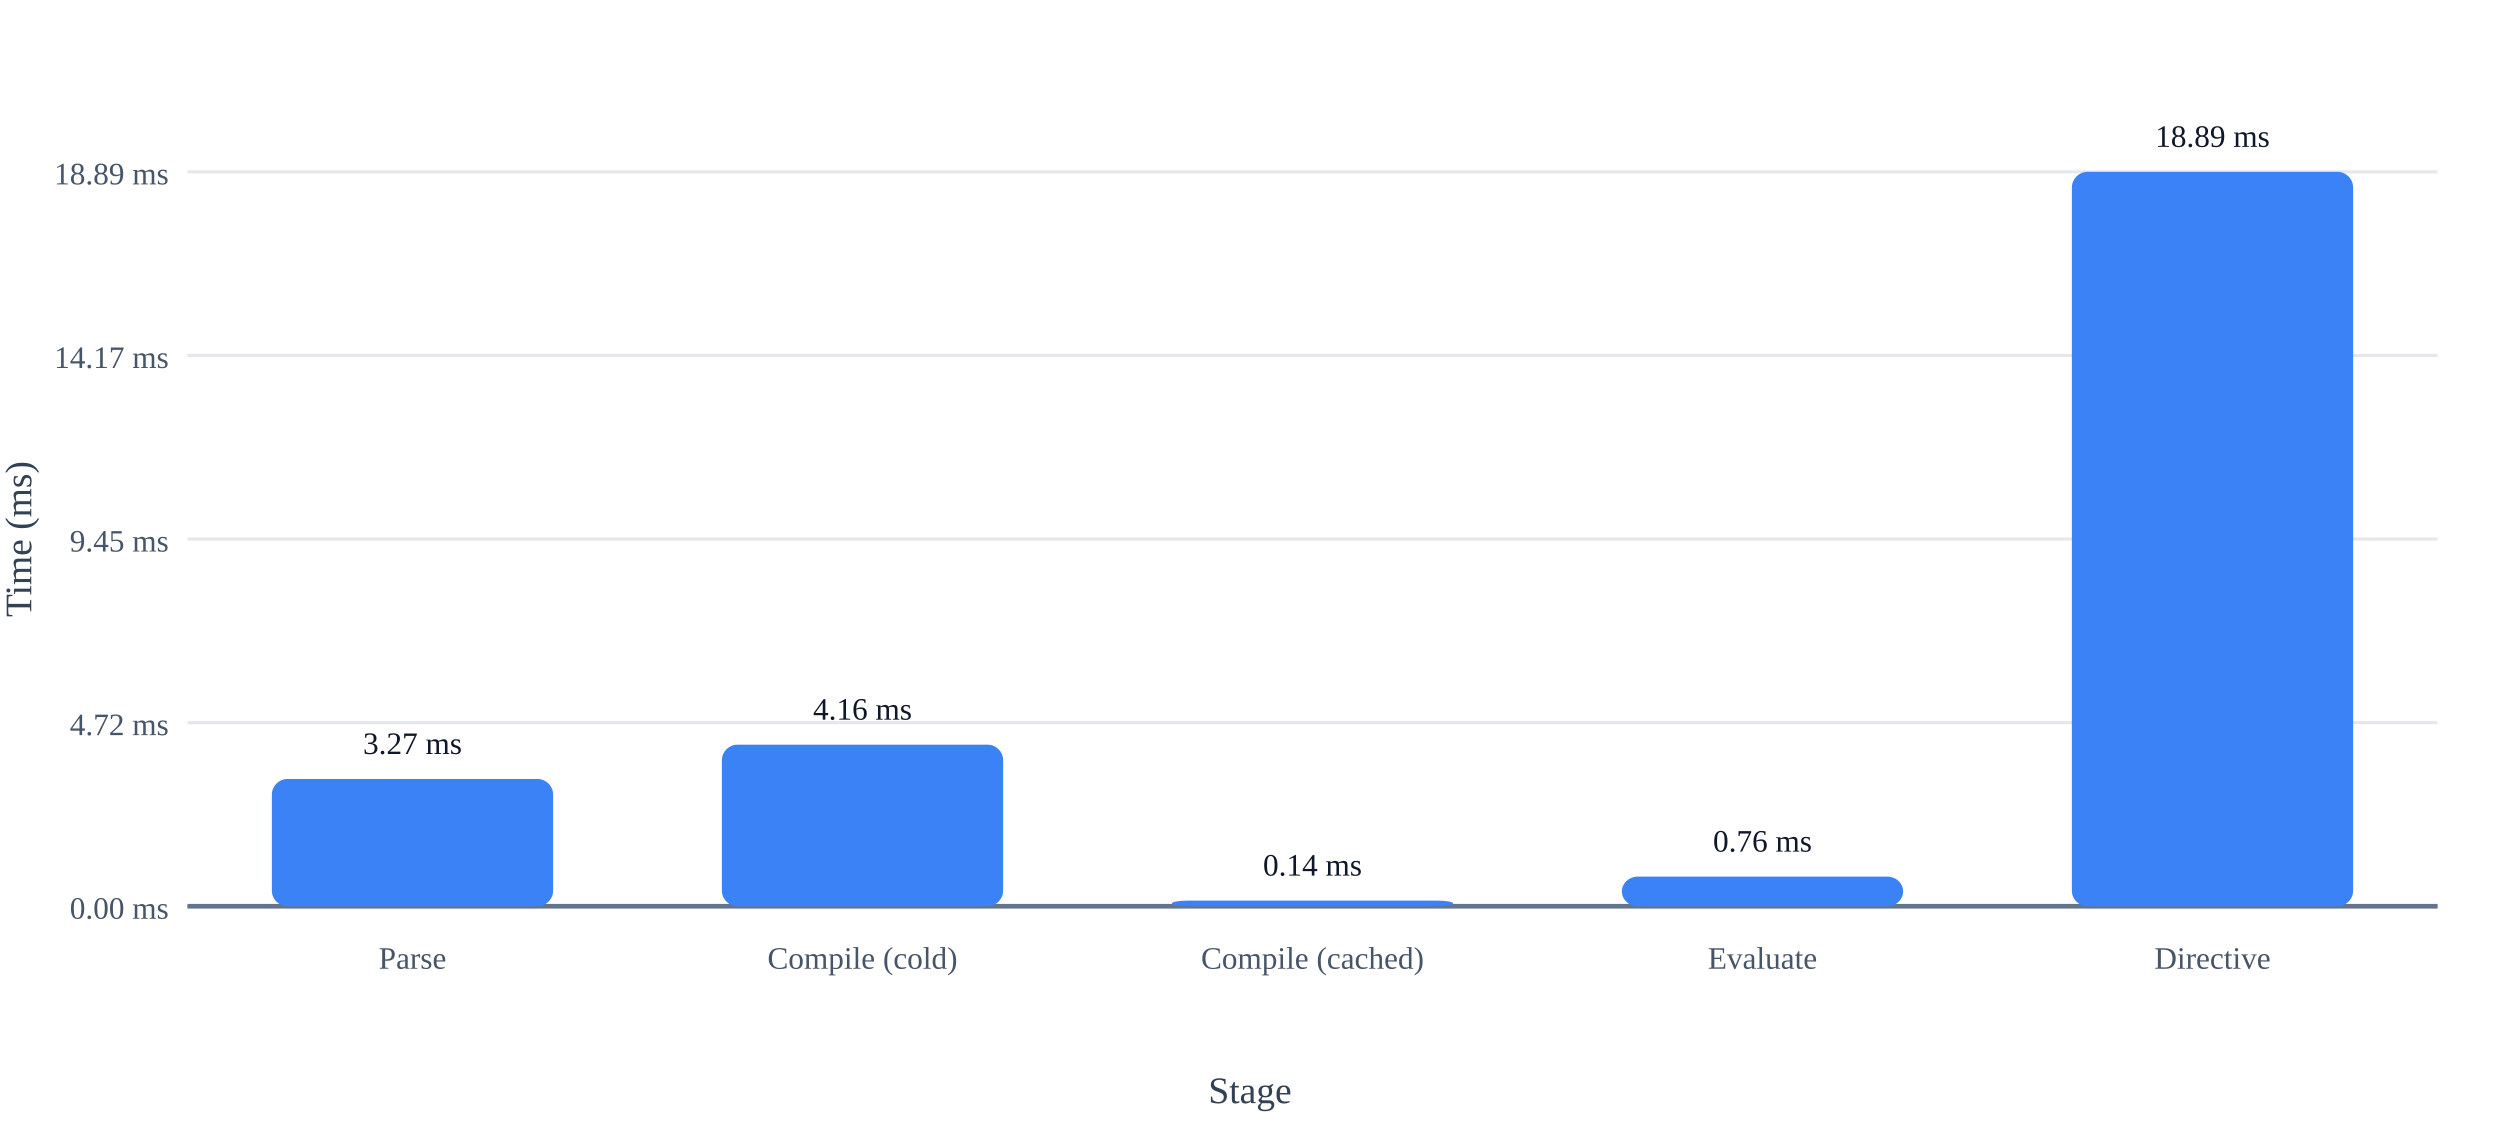
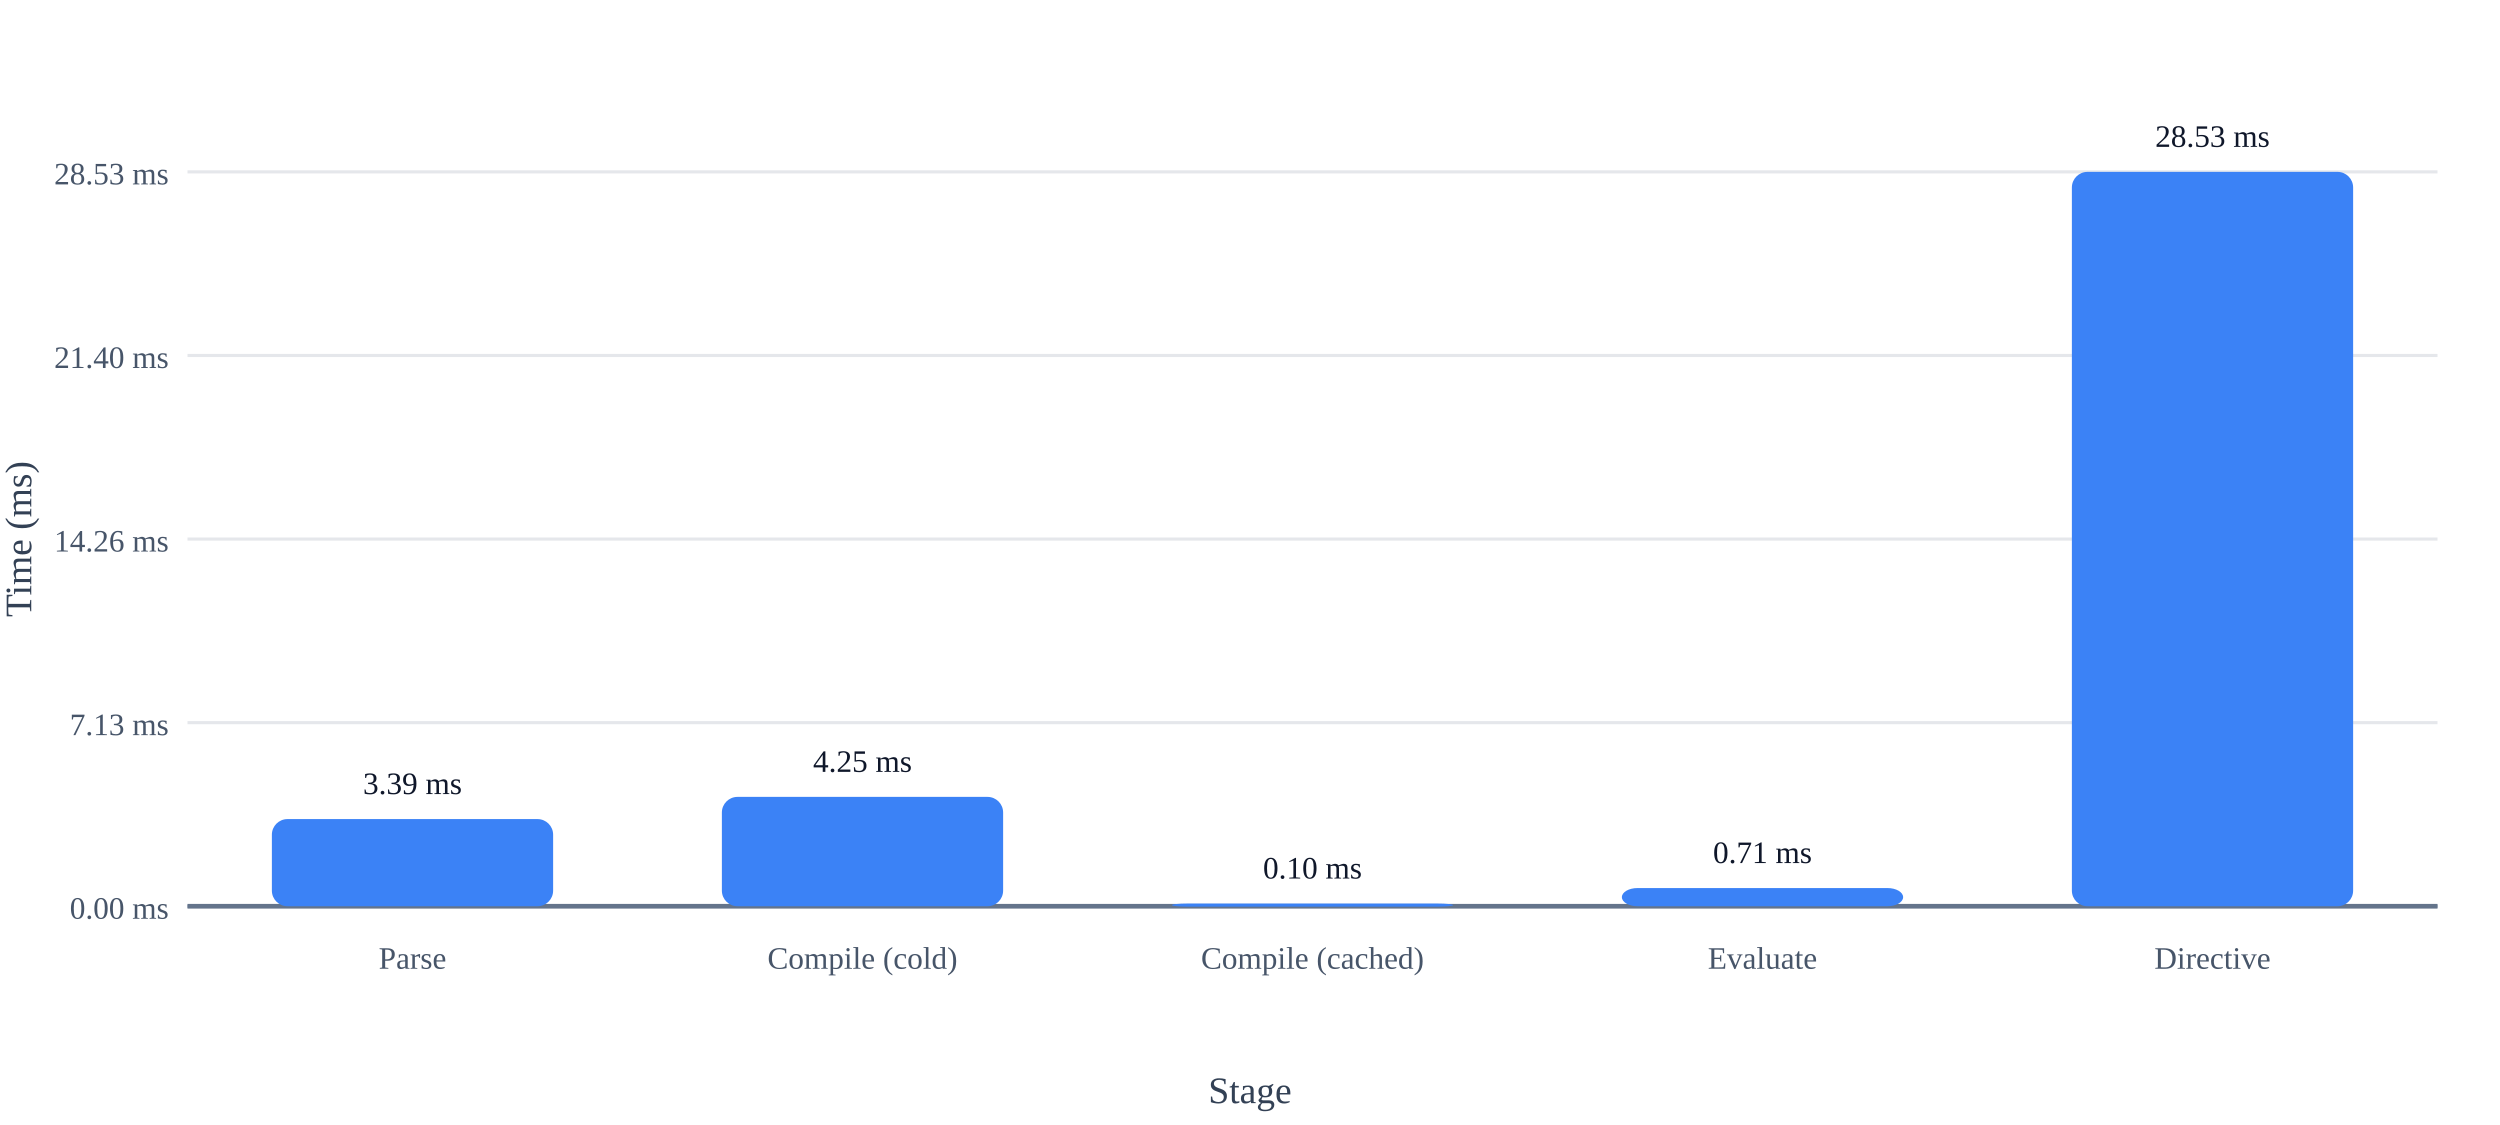
<svg xmlns="http://www.w3.org/2000/svg" width="800" height="360" viewBox="0 0 800 360">
  <rect width="100%" height="100%" fill="#ffffff" />
  <line x1="60" x2="780" y1="55" y2="55" stroke="#e5e7eb" stroke-width="1" />
  <line x1="60" x2="780" y1="113.75" y2="113.75" stroke="#e5e7eb" stroke-width="1" />
  <line x1="60" x2="780" y1="172.5" y2="172.5" stroke="#e5e7eb" stroke-width="1" />
  <line x1="60" x2="780" y1="231.25" y2="231.25" stroke="#e5e7eb" stroke-width="1" />
  <line x1="60" x2="780" y1="290" y2="290" stroke="#94a3b8" stroke-width="1" />
  <line x1="60" x2="780" y1="290" y2="290" stroke="#64748b" stroke-width="1.5" />
-   <rect x="87" y="249.277" width="90" height="40.723" rx="5" fill="#3b82f6" />
-   <text x="132" y="241.277" font-size="10" text-anchor="middle" fill="#0f172a">3.27 ms</text>
+   <rect x="87" y="262.106" width="90" height="27.894" rx="5" fill="#3b82f6" />
+   <text x="132" y="254.106" font-size="10" text-anchor="middle" fill="#0f172a">3.39 ms</text>
  <text x="132" y="310" font-size="10" text-anchor="middle" fill="#475569">Parse</text>
-   <rect x="231" y="238.294" width="90" height="51.706" rx="5" fill="#3b82f6" />
-   <text x="276" y="230.294" font-size="10" text-anchor="middle" fill="#0f172a">4.16 ms</text>
+   <rect x="231" y="255.005" width="90" height="34.995" rx="5" fill="#3b82f6" />
+   <text x="276" y="247.005" font-size="10" text-anchor="middle" fill="#0f172a">4.25 ms</text>
  <text x="276" y="310" font-size="10" text-anchor="middle" fill="#475569">Compile (cold)</text>
-   <rect x="375" y="288.196" width="90" height="1.804" rx="5" fill="#3b82f6" />
-   <text x="420" y="280.196" font-size="10" text-anchor="middle" fill="#0f172a">0.14 ms</text>
+   <rect x="375" y="289.135" width="90" height="1" rx="5" fill="#3b82f6" />
+   <text x="420" y="281.135" font-size="10" text-anchor="middle" fill="#0f172a">0.10 ms</text>
  <text x="420" y="310" font-size="10" text-anchor="middle" fill="#475569">Compile (cached)</text>
-   <rect x="519" y="280.522" width="90" height="9.478" rx="5" fill="#3b82f6" />
-   <text x="564" y="272.522" font-size="10" text-anchor="middle" fill="#0f172a">0.76 ms</text>
+   <rect x="519" y="284.176" width="90" height="5.824" rx="5" fill="#3b82f6" />
+   <text x="564" y="276.176" font-size="10" text-anchor="middle" fill="#0f172a">0.71 ms</text>
  <text x="564" y="310" font-size="10" text-anchor="middle" fill="#475569">Evaluate</text>
  <rect x="663" y="55" width="90" height="235" rx="5" fill="#3b82f6" />
-   <text x="708" y="47" font-size="10" text-anchor="middle" fill="#0f172a">18.89 ms</text>
+   <text x="708" y="47" font-size="10" text-anchor="middle" fill="#0f172a">28.53 ms</text>
  <text x="708" y="310" font-size="10" text-anchor="middle" fill="#475569">Directive</text>
-   <text x="54" y="59" font-size="10" text-anchor="end" fill="#475569">18.89 ms</text>
-   <text x="54" y="117.75" font-size="10" text-anchor="end" fill="#475569">14.17 ms</text>
-   <text x="54" y="176.5" font-size="10" text-anchor="end" fill="#475569">9.45 ms</text>
-   <text x="54" y="235.25" font-size="10" text-anchor="end" fill="#475569">4.72 ms</text>
+   <text x="54" y="59" font-size="10" text-anchor="end" fill="#475569">28.53 ms</text>
+   <text x="54" y="117.75" font-size="10" text-anchor="end" fill="#475569">21.40 ms</text>
+   <text x="54" y="176.5" font-size="10" text-anchor="end" fill="#475569">14.26 ms</text>
+   <text x="54" y="235.25" font-size="10" text-anchor="end" fill="#475569">7.13 ms</text>
  <text x="54" y="294" font-size="10" text-anchor="end" fill="#475569">0.00 ms</text>
  <text x="400" y="353" font-size="12" fill="#334155" text-anchor="middle">Stage</text>
  <text x="10" y="172.5" font-size="12" fill="#334155" text-anchor="middle" transform="rotate(-90 10 172.5)">Time (ms)</text>
</svg>
